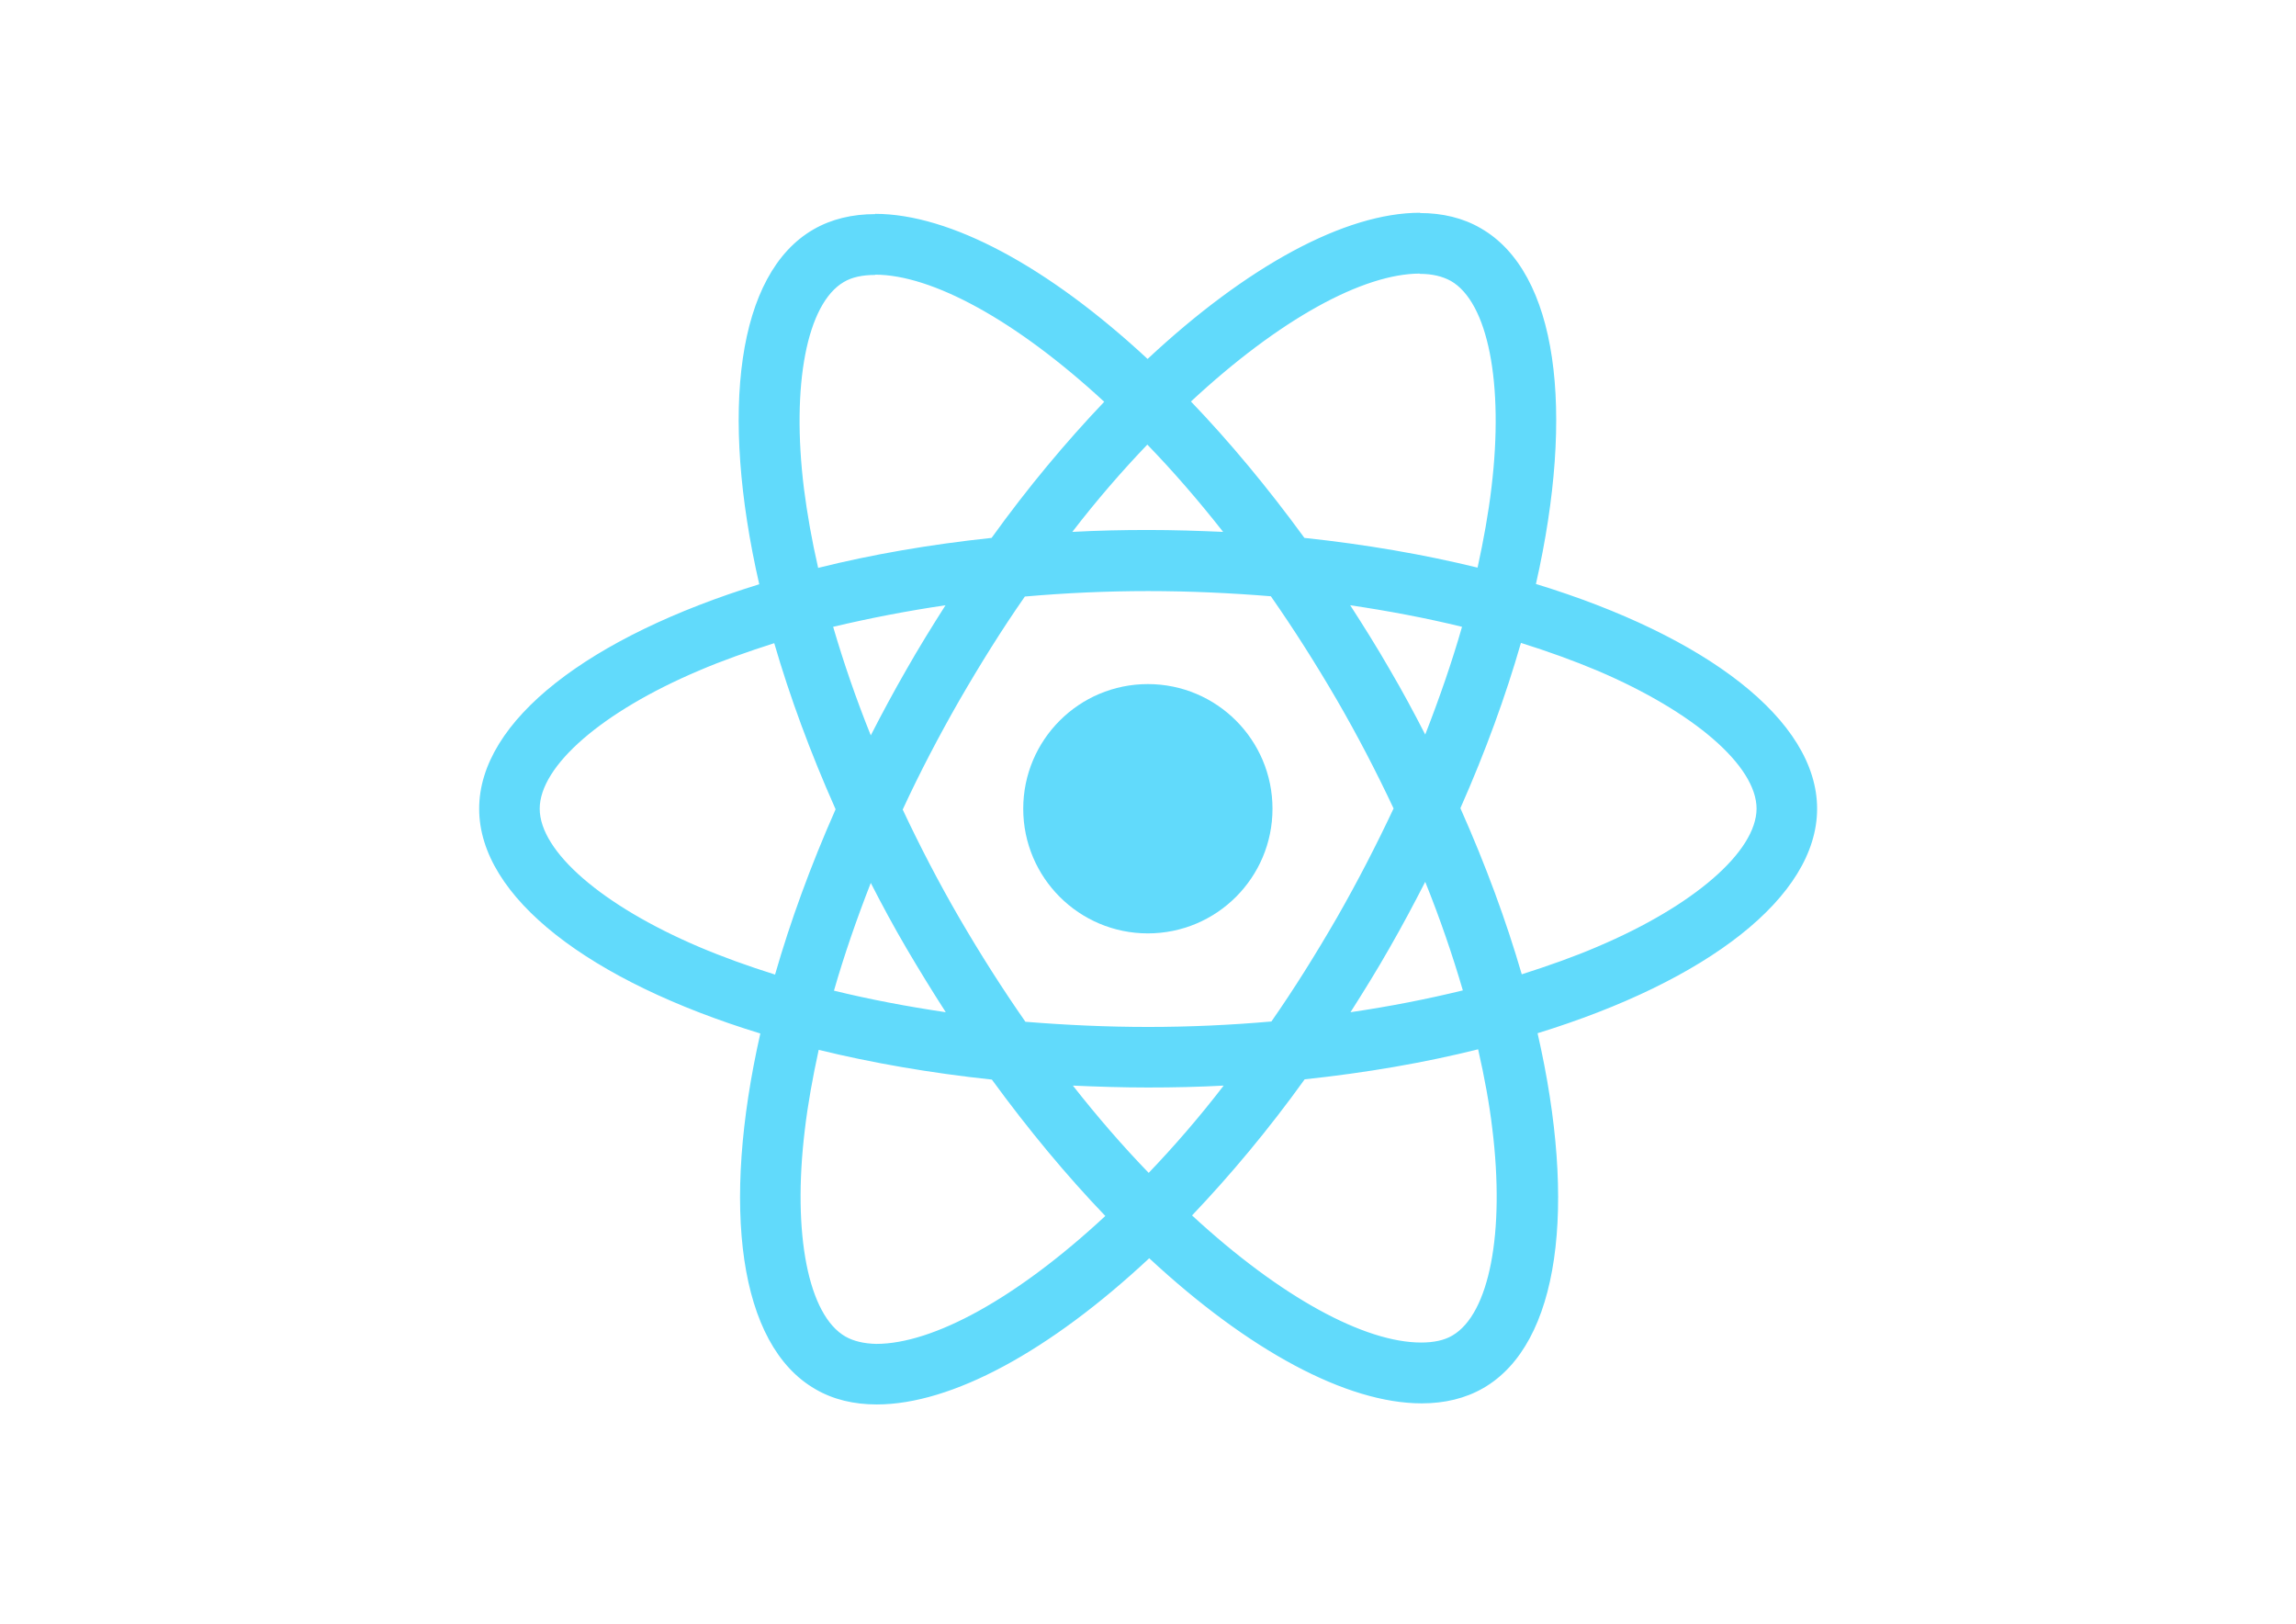
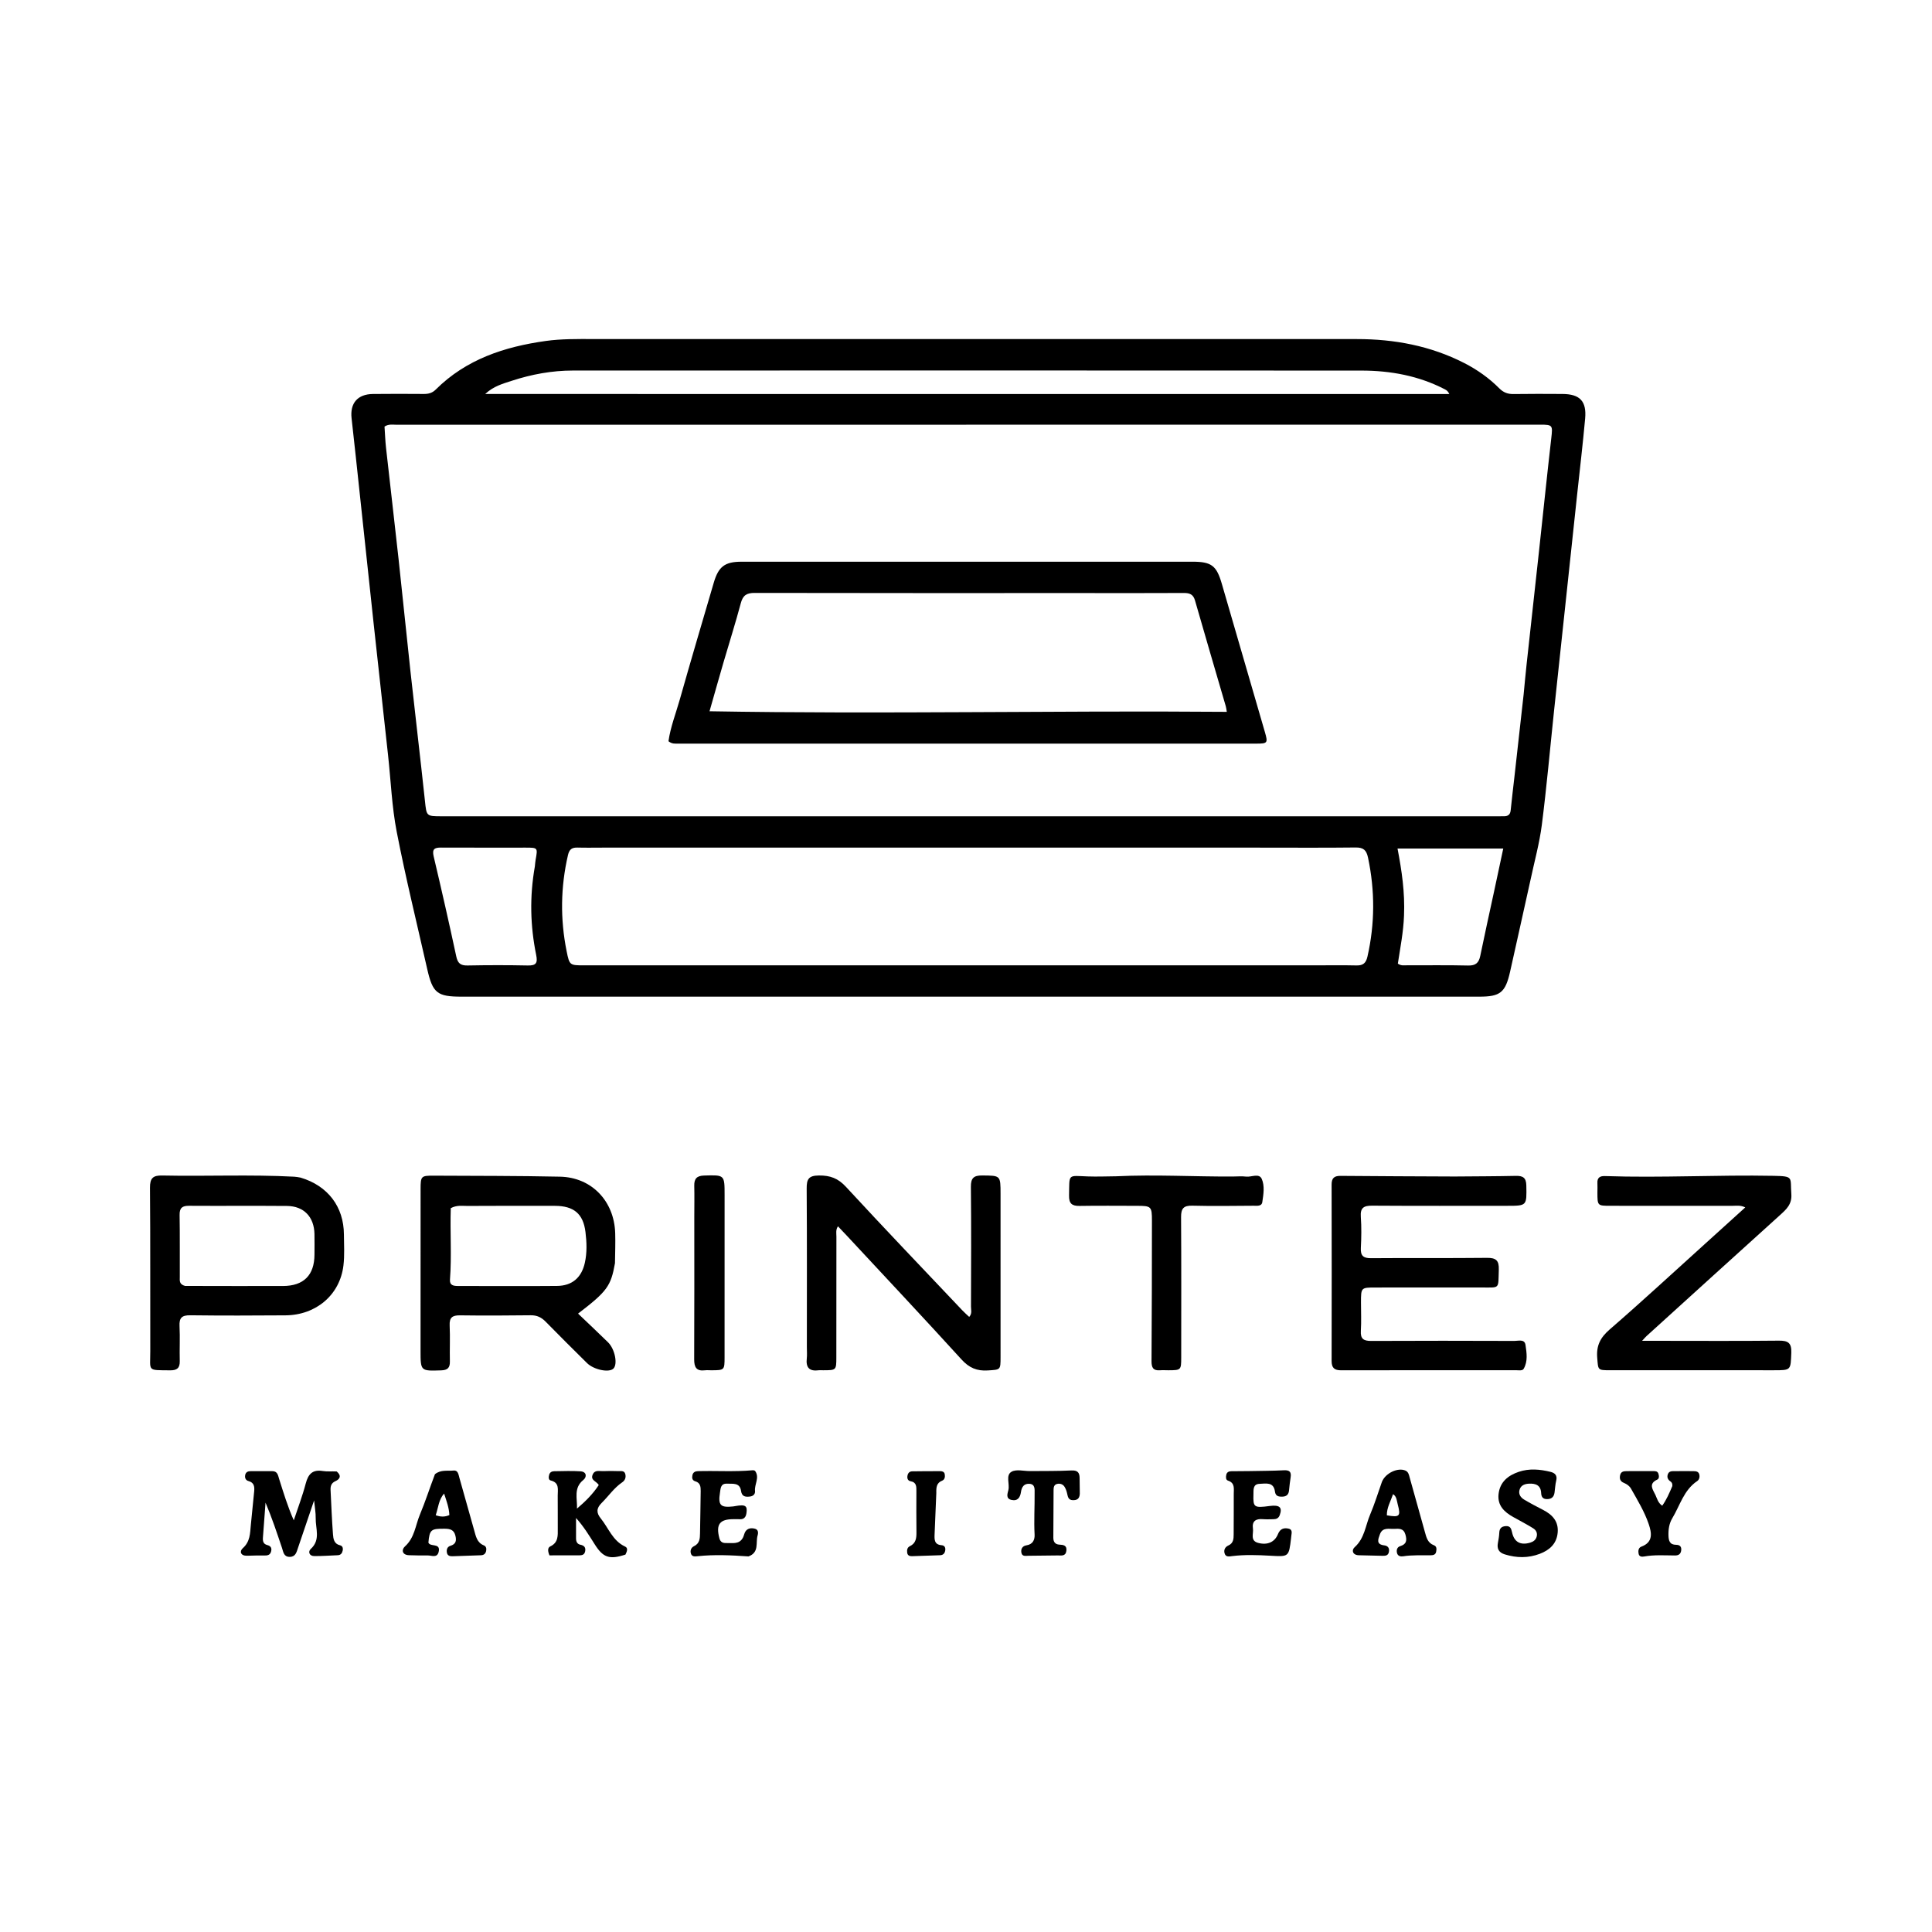
- <svg xmlns="http://www.w3.org/2000/svg" viewBox="0 0 841.9 595.3">
-   <g fill="#61DAFB">
-     <path d="M666.3 296.5c0-32.5-40.7-63.3-103.1-82.4 14.4-63.6 8-114.2-20.2-130.4-6.5-3.8-14.1-5.6-22.4-5.6v22.3c4.6 0 8.3.9 11.4 2.6 13.6 7.8 19.5 37.5 14.9 75.7-1.1 9.4-2.9 19.3-5.1 29.4-19.6-4.8-41-8.5-63.5-10.9-13.5-18.5-27.5-35.3-41.6-50 32.6-30.3 63.2-46.9 84-46.9V78c-27.5 0-63.5 19.6-99.9 53.6-36.4-33.8-72.4-53.2-99.9-53.2v22.3c20.7 0 51.4 16.5 84 46.6-14 14.7-28 31.4-41.3 49.9-22.6 2.4-44 6.1-63.6 11-2.3-10-4-19.7-5.2-29-4.7-38.2 1.1-67.9 14.6-75.8 3-1.8 6.9-2.6 11.5-2.6V78.5c-8.4 0-16 1.8-22.6 5.6-28.1 16.2-34.4 66.7-19.9 130.1-62.2 19.2-102.7 49.9-102.7 82.3 0 32.5 40.7 63.3 103.1 82.4-14.4 63.6-8 114.2 20.2 130.4 6.5 3.8 14.1 5.6 22.5 5.6 27.5 0 63.5-19.6 99.9-53.6 36.4 33.8 72.4 53.2 99.9 53.2 8.4 0 16-1.8 22.6-5.6 28.1-16.2 34.4-66.7 19.9-130.1 62-19.1 102.5-49.9 102.5-82.3zm-130.2-66.7c-3.7 12.9-8.3 26.2-13.5 39.5-4.1-8-8.4-16-13.1-24-4.6-8-9.5-15.8-14.4-23.4 14.2 2.1 27.9 4.7 41 7.9zm-45.8 106.5c-7.8 13.5-15.8 26.3-24.1 38.2-14.9 1.3-30 2-45.2 2-15.1 0-30.2-.7-45-1.9-8.3-11.9-16.4-24.6-24.2-38-7.6-13.1-14.5-26.4-20.8-39.8 6.2-13.4 13.2-26.8 20.7-39.9 7.8-13.5 15.8-26.3 24.1-38.2 14.9-1.3 30-2 45.2-2 15.1 0 30.2.7 45 1.9 8.3 11.9 16.4 24.6 24.2 38 7.6 13.1 14.5 26.4 20.8 39.8-6.3 13.4-13.2 26.8-20.7 39.9zm32.3-13c5.4 13.4 10 26.8 13.8 39.8-13.1 3.2-26.9 5.9-41.2 8 4.9-7.7 9.8-15.6 14.4-23.7 4.6-8 8.9-16.1 13-24.1zM421.2 430c-9.3-9.6-18.6-20.3-27.8-32 9 .4 18.2.7 27.5.7 9.4 0 18.7-.2 27.8-.7-9 11.7-18.3 22.4-27.5 32zm-74.4-58.9c-14.2-2.1-27.9-4.7-41-7.9 3.7-12.9 8.3-26.2 13.5-39.5 4.1 8 8.4 16 13.1 24 4.7 8 9.5 15.8 14.4 23.4zM420.7 163c9.3 9.6 18.6 20.3 27.8 32-9-.4-18.2-.7-27.5-.7-9.4 0-18.7.2-27.8.7 9-11.7 18.3-22.4 27.5-32zm-74 58.9c-4.9 7.7-9.8 15.6-14.4 23.7-4.6 8-8.9 16-13 24-5.4-13.4-10-26.8-13.8-39.8 13.1-3.1 26.9-5.8 41.2-7.9zm-90.5 125.2c-35.4-15.1-58.3-34.9-58.3-50.6 0-15.7 22.9-35.6 58.3-50.6 8.6-3.7 18-7 27.7-10.1 5.7 19.6 13.2 40 22.5 60.9-9.2 20.8-16.6 41.1-22.2 60.6-9.9-3.1-19.3-6.5-28-10.2zM310 490c-13.6-7.8-19.5-37.5-14.9-75.7 1.1-9.4 2.9-19.3 5.1-29.4 19.6 4.8 41 8.5 63.5 10.9 13.5 18.5 27.5 35.3 41.6 50-32.6 30.3-63.2 46.9-84 46.9-4.5-.1-8.3-1-11.3-2.7zm237.2-76.2c4.7 38.2-1.1 67.9-14.6 75.8-3 1.8-6.9 2.6-11.5 2.6-20.7 0-51.4-16.5-84-46.6 14-14.7 28-31.4 41.3-49.9 22.6-2.4 44-6.1 63.6-11 2.3 10.1 4.1 19.8 5.2 29.1zm38.5-66.7c-8.6 3.7-18 7-27.7 10.1-5.7-19.6-13.2-40-22.5-60.9 9.2-20.8 16.6-41.1 22.2-60.6 9.9 3.1 19.3 6.5 28.1 10.2 35.4 15.1 58.3 34.9 58.3 50.6-.1 15.7-23 35.6-58.4 50.6zM320.8 78.4z" />
-     <circle cx="420.9" cy="296.5" r="45.7" />
-     <path d="M520.5 78.1z" />
-   </g>
+ <svg xmlns="http://www.w3.org/2000/svg" version="1.1" id="Layer_1" x="0px" y="0px" width="100%" viewBox="0 0 1024 1024" enable-background="new 0 0 1024 1024" xml:space="preserve">
+   <path fill="#000000" opacity="1" stroke="none" d=" M811.092,466.864   C807.454,483.185 803.961,499.109 800.38,515.012   C797.885,526.093 795.158,528.252 784.06,528.252   C604.255,528.253 424.449,528.255 244.644,528.252   C231.674,528.251 229.319,526.362 226.41,513.5   C220.944,489.329 215.009,465.248 210.279,440.932   C207.684,427.594 207.163,413.854 205.682,400.298   C203.118,376.822 200.508,353.352 197.966,329.874   C195.495,307.054 193.092,284.228 190.648,261.405   C189.231,248.171 187.841,234.934 186.346,221.708   C185.445,213.729 189.496,208.921 197.646,208.822   C206.643,208.713 215.643,208.749 224.641,208.81   C227.091,208.826 229.113,208.306 230.94,206.485   C247.061,190.43 267.367,183.782 289.247,180.722   C297.527,179.564 305.857,179.694 314.186,179.695   C449.165,179.707 584.144,179.704 719.123,179.717   C739.049,179.719 758.195,183.268 776.09,192.425   C782.969,195.945 789.22,200.365 794.651,205.826   C796.851,208.038 799.14,208.897 802.173,208.853   C810.837,208.726 819.504,208.755 828.168,208.813   C837.366,208.875 840.995,212.622 840.157,221.864   C838.926,235.447 837.317,248.995 835.869,262.558   C834.017,279.92 832.166,297.282 830.312,314.644   C828.104,335.311 825.875,355.977 823.687,376.646   C821.552,396.822 819.775,417.044 817.206,437.164   C815.946,447.024 813.247,456.699 811.092,466.864  M807.549,368.141   C808.068,362.845 808.539,357.543 809.114,352.253   C811.289,332.26 813.515,312.272 815.69,292.279   C817.865,272.282 819.912,252.269 822.207,232.285   C823,225.377 823.007,225.074 816.23,225.075   C614.263,225.082 412.296,225.091 210.329,225.129   C208.224,225.129 205.994,224.623 203.801,226.097   C204.058,229.804 204.187,233.614 204.607,237.391   C206.789,257.053 209.108,276.699 211.257,296.365   C213.425,316.192 215.384,336.042 217.554,355.868   C220.05,378.669 222.765,401.446 225.201,424.253   C226.093,432.605 225.852,432.64 234.133,432.641   C420.436,432.643 606.739,432.643 793.042,432.642   C794.375,432.642 795.708,432.61 797.041,432.627   C799.183,432.654 800.452,431.847 800.686,429.502   C801.28,423.548 802.024,417.608 802.686,411.661   C804.268,397.453 805.837,383.245 807.549,368.141  M667.5,449.263   C551.392,449.263 435.283,449.262 319.175,449.262   C314.844,449.262 310.51,449.356 306.182,449.234   C303.27,449.152 301.778,450.018 301.042,453.193   C297.109,470.167 296.894,487.152 300.329,504.185   C301.839,511.674 301.982,511.652 309.692,511.652   C438.794,511.653 567.896,511.653 696.998,511.653   C704.327,511.653 711.66,511.53 718.986,511.702   C722.457,511.784 724.001,510.433 724.772,507.045   C728.751,489.562 728.787,472.136 725.085,454.59   C724.221,450.495 722.602,449.139 718.474,449.188   C701.818,449.383 685.158,449.266 667.5,449.263  M499.5,208.828   C589.053,208.828 678.606,208.828 768.159,208.828   C767.534,207.408 766.757,206.844 765.916,206.405   C752.008,199.152 737,196.426 721.535,196.416   C582.231,196.332 442.927,196.354 303.623,196.396   C292.559,196.399 281.74,198.395 271.246,201.829   C266.564,203.361 261.625,204.648 257.157,208.827   C338.22,208.827 418.36,208.827 499.5,208.828  M744.153,485.372   C743.836,493.988 742.145,502.452 740.89,510.744   C742.647,511.983 744.198,511.619 745.657,511.625   C756.489,511.665 767.325,511.481 778.15,511.748   C782.124,511.846 783.807,510.344 784.565,506.646   C786.867,495.409 789.37,484.214 791.784,473   C793.416,465.414 795.03,457.825 796.759,449.741   C777.722,449.741 759.416,449.741 740.721,449.741   C742.963,461.543 744.687,472.874 744.153,485.372  M283.493,459.179   C283.622,458.021 283.687,456.852 283.892,455.709   C285.044,449.293 285.056,449.268 278.655,449.262   C263.675,449.249 248.696,449.309 233.717,449.235   C230.262,449.218 228.943,450.064 229.856,453.924   C234.022,471.538 238.034,489.192 241.826,506.89   C242.612,510.555 244.086,511.796 247.781,511.724   C258.429,511.518 269.087,511.504 279.734,511.723   C284.178,511.815 285.053,510.417 284.18,506.12   C281.077,490.844 280.622,475.447 283.493,459.179  z" />
+   <path fill="#000000" opacity="1" stroke="none" d=" M771,623.573   C782.157,623.477 792.816,623.468 803.47,623.238   C807.16,623.158 808.902,624.216 808.983,628.272   C809.199,639.11 809.348,639.103 798.735,639.103   C774.916,639.103 751.096,639.195 727.279,639.031   C722.839,639.001 720.913,640.13 721.259,644.916   C721.655,650.384 721.565,655.914 721.28,661.396   C721.066,665.519 722.502,666.901 726.666,666.867   C747.153,666.698 767.642,666.914 788.128,666.689   C792.909,666.637 794.56,668.068 794.396,672.913   C794.037,683.529 795.241,682.372 785.056,682.395   C766.401,682.437 747.745,682.405 729.09,682.408   C721.355,682.409 721.354,682.413 721.35,690.378   C721.348,695.375 721.586,700.387 721.278,705.365   C721.016,709.616 722.706,710.744 726.755,710.722   C752.072,710.586 777.391,710.638 802.708,710.715   C804.834,710.722 808.08,709.607 808.551,712.853   C809.159,717.051 809.881,721.528 807.569,725.502   C806.921,726.616 805.108,726.254 803.787,726.254   C772.806,726.256 741.824,726.211 710.843,726.287   C707.212,726.296 705.78,724.971 705.787,721.325   C705.854,690.177 705.852,659.029 705.781,627.882   C705.773,624.412 707.144,623.208 710.548,623.239   C730.532,623.426 750.516,623.476 771,623.573  z" />
+   <path fill="#000000" opacity="1" stroke="none" d=" M325.948,669.517   C323.795,681.676 321.775,684.455 306.387,696.239   C311.751,701.364 317.061,706.344 322.261,711.437   C325.958,715.059 327.502,723.109 325.098,725.406   C322.742,727.657 314.725,726.016 311.117,722.442   C303.777,715.172 296.431,707.907 289.211,700.52   C286.966,698.222 284.596,697.081 281.31,697.122   C268.814,697.277 256.314,697.326 243.819,697.16   C239.796,697.106 238.122,698.288 238.329,702.549   C238.635,708.867 238.295,715.212 238.448,721.541   C238.529,724.927 237.286,726.209 233.82,726.32   C222.887,726.673 222.897,726.791 222.9,715.737   C222.907,687.243 222.892,658.749 222.92,630.255   C222.927,623.374 223.19,623.096 229.866,623.131   C252.18,623.25 274.499,623.182 296.806,623.66   C313.564,624.02 325.542,636.567 326.066,653.576   C326.225,658.735 326.028,663.905 325.948,669.517  M238.922,640.357   C238.493,652.969 239.452,665.596 238.493,678.205   C238.258,681.297 240.423,681.599 242.796,681.598   C260.265,681.593 277.736,681.723 295.204,681.569   C303.263,681.499 308.218,677.16 309.971,669.347   C311.189,663.919 310.978,658.382 310.31,652.968   C309.118,643.291 304.099,639.155 294.16,639.124   C278.687,639.076 263.214,639.1 247.741,639.171   C244.948,639.184 242.084,638.635 238.922,640.357  z" />
+   <path fill="#000000" opacity="1" stroke="none" d=" M427.653,713.983   C427.653,685.658 427.757,657.828 427.557,630.001   C427.522,625.047 428.501,623.076 434.048,623.03   C440.035,622.981 444.191,624.509 448.372,629.04   C468.708,651.081 489.454,672.744 510.068,694.528   C511.192,695.716 512.435,696.792 513.698,697.991   C515.353,696.185 514.638,694.276 514.643,692.571   C514.704,671.408 514.816,650.244 514.591,629.083   C514.542,624.436 516.059,622.989 520.57,623.026   C530.304,623.105 530.312,622.921 530.313,632.789   C530.318,661.617 530.319,690.446 530.316,719.274   C530.315,726.241 530.283,725.927 523.522,726.363   C517.739,726.735 513.642,724.961 509.643,720.568   C489.568,698.514 469.143,676.777 448.837,654.933   C447.373,653.357 445.88,651.808 444.133,649.966   C442.849,651.922 443.319,653.75 443.316,655.428   C443.275,676.758 443.299,698.088 443.276,719.418   C443.268,726.253 443.227,726.254 436.235,726.266   C435.402,726.267 434.556,726.168 433.737,726.276   C428.845,726.92 427.069,724.674 427.618,719.974   C427.829,718.165 427.653,716.312 427.653,713.983  z" />
+   <path fill="#000000" opacity="1" stroke="none" d=" M903.999,658.992   C911.048,652.617 917.827,646.473 925.022,639.953   C922.502,638.656 920.196,639.12 918.042,639.115   C896.543,639.07 875.044,639.111 853.545,639.097   C846.684,639.092 846.681,639.05 846.663,632.078   C846.658,630.411 846.764,628.739 846.661,627.079   C846.481,624.171 848.031,623.251 850.632,623.34   C880.453,624.361 910.27,622.639 940.1,623.212   C950.988,623.421 948.778,623.999 949.445,632.874   C949.851,638.281 946.798,640.996 943.401,644.063   C919.784,665.385 896.237,686.784 872.674,708.165   C872.188,708.606 871.771,709.124 870.338,710.661   C873.815,710.661 876.321,710.66 878.828,710.661   C900.16,710.665 921.493,710.801 942.823,710.575   C947.74,710.523 949.62,711.774 949.42,716.986   C949.065,726.259 949.362,726.263 940.263,726.262   C911.265,726.257 882.267,726.267 853.268,726.253   C846.696,726.25 847.085,726.185 846.558,719.596   C846.044,713.18 848.23,708.915 853.158,704.648   C870.284,689.816 886.912,674.41 903.999,658.992  z" />
+   <path fill="#000000" opacity="1" stroke="none" d=" M159.349,624.166   C173.821,628.522 182.187,639.599 182.283,654.267   C182.32,659.762 182.678,665.318 182.028,670.742   C180.163,686.303 167.551,697.038 151.284,697.16   C134.458,697.286 117.628,697.334 100.804,697.127   C96.38,697.072 94.929,698.508 95.156,702.877   C95.476,709.024 95.11,715.205 95.278,721.364   C95.379,725.07 93.822,726.343 90.227,726.303   C77.754,726.163 79.684,727.005 79.651,716.014   C79.566,687.191 79.742,658.367 79.497,629.546   C79.453,624.396 81.108,622.941 86.035,623.045   C109.347,623.538 132.675,622.443 155.983,623.675   C156.976,623.727 157.962,623.911 159.349,624.166  M98.079,681.571   C115.376,681.59 132.673,681.664 149.97,681.61   C160.967,681.575 166.622,675.871 166.679,665.012   C166.699,661.353 166.746,657.693 166.672,654.035   C166.488,644.985 161.062,639.258 152.102,639.181   C134.806,639.033 117.507,639.203 100.211,639.095   C96.654,639.073 95.132,640.157 95.196,643.944   C95.381,654.918 95.25,665.897 95.298,676.874   C95.305,678.615 94.819,680.684 98.079,681.571  z" />
+   <path fill="#000000" opacity="1" stroke="none" d=" M591.535,623.453   C612.495,622.452 632.983,623.7 653.475,623.579   C655.808,623.565 658.168,623.351 660.468,623.626   C663.305,623.966 667.342,621.677 668.749,624.834   C670.397,628.533 669.667,633.06 669.043,637.157   C668.687,639.496 666.188,639.054 664.438,639.064   C653.605,639.128 642.767,639.314 631.941,639.032   C627.257,638.911 625.965,640.61 625.995,645.096   C626.159,669.928 626.08,694.761 626.067,719.595   C626.064,726.146 625.934,726.25 619.315,726.267   C617.815,726.271 616.307,726.153 614.817,726.273   C611.252,726.558 610.308,724.867 610.331,721.489   C610.499,696.658 610.535,671.827 610.55,646.995   C610.555,639.43 610.164,639.122 602.659,639.115   C592.492,639.105 582.323,638.992 572.16,639.162   C568.116,639.229 566.534,637.849 566.621,633.665   C566.867,621.903 565.682,623.149 576.571,623.531   C581.397,623.7 586.236,623.515 591.535,623.453  z" />
+   <path fill="#000000" opacity="1" stroke="none" d=" M367.99,645   C367.996,639.171 368.106,633.84 367.974,628.515   C367.881,624.788 369.261,623.169 373.189,623.057   C384.059,622.745 384.054,622.609 384.052,633.393   C384.047,662.036 384.045,690.678 384.039,719.32   C384.038,726.186 383.976,726.244 377.073,726.276   C375.907,726.282 374.727,726.156 373.578,726.293   C369.064,726.83 367.907,724.616 367.929,720.436   C368.056,695.458 367.99,670.479 367.99,645  z" />
+   <path fill="#000000" opacity="1" stroke="none" d=" M178.464,779.904   C181.188,782.236 180.097,784.005 177.833,785.018   C175.536,786.046 175.103,787.715 175.209,789.833   C175.6,797.635 175.897,805.444 176.484,813.231   C176.664,815.615 177.026,818.288 180.22,819.037   C181.541,819.347 181.909,820.493 181.635,821.818   C181.332,823.278 180.589,824.239 178.993,824.303   C174.841,824.471 170.688,824.78 166.538,824.75   C163.866,824.731 163.191,822.361 164.688,821.002   C170.062,816.12 167.201,810.169 167.326,804.642   C167.389,801.849 166.842,799.042 166.476,795.25   C163.437,804.217 160.686,812.352 157.919,820.482   C157.172,822.676 156.68,825.144 153.589,825.177   C150.346,825.212 150.174,822.523 149.457,820.398   C146.756,812.398 144.105,804.381 140.74,796.445   C140.273,802.639 139.792,808.832 139.35,815.027   C139.223,816.798 139.532,818.364 141.617,818.902   C143.292,819.334 144.18,820.265 143.727,822.174   C143.219,824.31 141.741,824.485 139.931,824.456   C136.94,824.407 133.945,824.472 130.955,824.569   C127.506,824.681 126.81,822.23 128.685,820.574   C132.618,817.099 132.518,812.724 132.944,808.3   C133.518,802.35 134.139,796.405 134.718,790.455   C134.96,787.975 134.71,785.804 131.721,784.994   C130.263,784.599 129.672,783.393 129.945,781.858   C130.237,780.219 131.428,779.752 132.863,779.743   C136.69,779.718 140.518,779.758 144.345,779.746   C147.111,779.738 147.358,782.004 147.934,783.825   C150.23,791.087 152.433,798.379 155.705,805.813   C157.853,799.314 160.315,792.897 162.047,786.289   C163.356,781.294 165.648,778.786 171.054,779.666   C173.327,780.036 175.702,779.775 178.464,779.904  z" />
+   <path fill="#000000" opacity="1" stroke="none" d=" M331.5,823.963   C323.004,826.747 319.658,825.575 315.217,818.525   C312.241,813.799 309.329,809.033 305.311,804.57   C305.311,808.165 305.303,811.761 305.314,815.356   C305.319,816.997 305.842,818.38 307.624,818.739   C309.612,819.14 310.545,820.166 310.146,822.227   C309.704,824.509 307.884,824.351 306.24,824.363   C301.129,824.399 296.018,824.376 291.221,824.376   C290.261,822.077 290.213,820.306 291.693,819.607   C295.957,817.589 295.659,813.926 295.634,810.227   C295.596,804.394 295.666,798.561 295.604,792.728   C295.571,789.548 296.66,785.86 291.897,784.691   C290.62,784.378 290.737,782.804 291.073,781.636   C291.446,780.344 292.464,779.791 293.73,779.782   C298.395,779.747 303.078,779.503 307.719,779.835   C311.036,780.072 311.07,782.892 309.198,784.394   C303.881,788.658 306.04,794.235 305.814,799.578   C310.266,795.824 314.265,791.831 317.358,787.107   C316.131,785.02 312.927,784.641 314.079,781.694   C315.183,778.868 317.662,779.829 319.677,779.728   C322.336,779.594 325.009,779.646 327.674,779.719   C329.098,779.759 330.926,779.319 331.426,781.301   C331.861,783.024 331.347,784.593 329.77,785.669   C325.437,788.626 322.523,792.988 318.872,796.612   C316.015,799.448 316.047,801.861 318.427,804.805   C322.554,809.908 324.717,816.656 331.311,819.706   C333.014,820.493 332.343,822.275 331.5,823.963  z" />
+   <path fill="#000000" opacity="1" stroke="none" d=" M230.528,781.362   C233.691,778.813 237.198,779.764 240.421,779.415   C242.741,779.163 242.994,781.475 243.49,783.264   C246.061,792.54 248.67,801.806 251.319,811.059   C252.224,814.221 252.77,817.616 256.462,819.092   C257.627,819.557 257.947,820.772 257.655,822.07   C257.309,823.604 256.36,824.274 254.828,824.324   C249.849,824.484 244.872,824.695 239.893,824.842   C238.504,824.883 237.169,824.628 236.865,822.934   C236.567,821.276 237.076,819.81 238.735,819.308   C241.683,818.417 242.023,816.578 241.367,813.915   C240.606,810.83 238.576,810.288 235.786,810.254   C228.427,810.166 227.674,810.716 227.063,817.648   C227.266,817.905 227.422,818.24 227.685,818.4   C229.516,819.516 233.46,818.298 232.515,822.461   C231.729,825.918 228.874,824.417 226.732,824.42   C223.408,824.426 220.08,824.432 216.759,824.298   C213.083,824.148 212.698,821.369 214.631,819.638   C219.776,815.026 220.186,808.445 222.574,802.733   C225.454,795.845 227.736,788.707 230.528,781.362  M235.372,791.606   C232.482,794.913 232.292,799.145 230.942,803.098   C233.619,804.056 235.8,804.049 238.179,803.02   C238.012,799.178 236.708,795.647 235.372,791.606  z" />
+   <path fill="#000000" opacity="1" stroke="none" d=" M732.421,785.485   C734.248,780.729 741.011,777.639 744.972,779.465   C746.537,780.187 746.773,781.755 747.171,783.174   C749.867,792.762 752.552,802.353 755.211,811.951   C756.016,814.855 756.667,817.772 759.998,819.014   C761.564,819.598 761.446,821.074 761.192,822.433   C760.871,824.152 759.518,824.309 758.144,824.333   C753.329,824.419 748.505,824.111 743.706,824.865   C742.357,825.077 740.898,824.783 740.469,823.208   C740.04,821.635 740.437,820.022 742.119,819.501   C745.499,818.455 745.79,816.488 744.908,813.373   C743.932,809.928 741.437,810.221 738.993,810.332   C736.169,810.46 732.755,809.335 731.355,813.271   C730.425,815.886 729.253,818.539 733.674,819.074   C735.67,819.316 736.55,820.584 736.137,822.609   C735.739,824.567 734.23,824.641 732.669,824.606   C728.515,824.511 724.361,824.432 720.208,824.317   C716.872,824.224 716.22,821.627 717.994,820.045   C723.275,815.337 723.711,808.58 726.207,802.736   C728.553,797.245 730.281,791.491 732.421,785.485  M738.353,791.936   C737.104,795.626 734.989,799.083 735.058,803.153   C741.844,804.327 742.517,803.654 740.838,797.4   C740.302,795.407 740.309,793.187 738.353,791.936  z" />
+   <path fill="#000000" opacity="1" stroke="none" d=" M396.71,824.931   C387.477,824.293 378.673,823.881 369.863,824.809   C368.34,824.969 366.673,825.221 366.16,823.293   C365.74,821.719 366.337,820.229 367.862,819.498   C370.818,818.081 370.984,815.477 371.025,812.744   C371.139,805.256 371.305,797.769 371.379,790.28   C371.4,788.08 371.226,785.9 368.5,785.113   C366.888,784.648 366.689,783.333 366.993,781.896   C367.326,780.326 368.457,779.778 369.923,779.738   C379.569,779.471 389.229,780.142 398.867,779.275   C399.325,779.234 400.031,779.362 400.25,779.672   C402.721,783.173 399.809,786.685 400.174,790.232   C400.348,791.918 399.196,793.006 397.447,793.204   C395.108,793.47 393.209,793.283 392.77,790.225   C392.12,785.693 388.402,786.521 385.338,786.379   C381.87,786.218 381.948,788.965 381.598,791.185   C380.553,797.821 381.898,799.179 388.62,798.442   C389.611,798.333 390.585,798.06 391.577,797.973   C393.63,797.791 395.934,797.565 395.76,800.617   C395.628,802.947 395.258,805.448 391.864,805.214   C390.87,805.145 389.867,805.198 388.869,805.195   C381.401,805.172 379.376,807.947 381.278,815.296   C381.823,817.401 383.207,817.913 384.961,817.844   C388.171,817.717 391.837,818.743 393.81,814.916   C394.339,813.889 394.476,812.632 395.108,811.693   C396.285,809.946 398.221,809.777 400.037,810.223   C401.93,810.689 401.986,812.327 401.535,813.871   C400.422,817.686 402.553,822.809 396.71,824.931  z" />
+   <path fill="#000000" opacity="1" stroke="none" d=" M662.017,779.705   C668.503,779.582 674.5,779.588 680.48,779.28   C683.409,779.129 684.518,780.09 684.066,782.983   C683.708,785.28 683.433,787.592 683.22,789.907   C683.017,792.107 681.907,793.194 679.692,793.258   C677.688,793.315 676.074,793.035 675.747,790.552   C675.054,785.302 670.891,786.346 667.599,786.461   C663.959,786.588 664.431,789.679 664.353,792.112   C664.133,798.937 664.683,799.308 672.929,798.208   C678.226,797.502 679.781,798.94 678.301,802.999   C677.657,804.765 676.464,805.207 674.859,805.219   C673.027,805.232 671.184,805.342 669.365,805.186   C665.615,804.865 663.502,806.21 664.085,810.233   C664.473,812.906 662.49,816.588 666.818,817.756   C671.658,819.062 675.621,817.442 677.358,813.084   C678.494,810.236 680.519,809.679 682.884,810.185   C685.519,810.749 684.384,813.048 684.339,814.761   C684.334,814.927 684.311,815.093 684.291,815.258   C683.112,825.282 683.121,825.118 673.158,824.556   C666.52,824.182 659.847,823.952 653.2,824.75   C651.583,824.944 649.653,825.473 649.039,823.241   C648.543,821.44 649.346,819.905 651.072,819.133   C653.729,817.947 653.859,815.671 653.865,813.272   C653.881,806.109 653.946,798.946 653.915,791.784   C653.903,789.063 654.66,786.005 650.86,784.765   C649.62,784.36 649.708,782.853 649.95,781.678   C650.23,780.315 651.268,779.809 652.53,779.784   C655.526,779.725 658.524,779.728 662.017,779.705  z" />
+   <path fill="#000000" opacity="1" stroke="none" d=" M804.618,805.46   C803.56,804.895 802.832,804.492 802.105,804.089   C797.316,801.439 793.613,797.954 794.263,791.939   C794.956,785.52 799.255,782.021 804.991,780.094   C810.535,778.231 816.156,778.734 821.723,780.095   C824.092,780.674 825.528,781.912 824.822,784.759   C824.306,786.84 824.237,789.029 823.926,791.164   C823.585,793.512 822.219,794.605 819.824,794.56   C817.664,794.519 816.932,793.269 816.844,791.369   C816.646,787.116 813.863,786.185 810.317,786.381   C808.243,786.496 806.275,787.157 805.497,789.296   C804.619,791.71 805.825,793.618 807.802,794.805   C811.075,796.77 814.478,798.528 817.873,800.281   C822.835,802.843 826.184,806.412 825.59,812.437   C825.013,818.292 821.266,821.596 816.131,823.55   C810.001,825.881 803.791,825.787 797.546,823.844   C794.439,822.878 793.326,820.922 793.918,817.788   C794.256,815.997 794.578,814.182 794.65,812.369   C794.739,810.107 795.804,809.052 797.993,808.882   C800.384,808.697 800.965,810.009 801.41,812.123   C802.511,817.344 805.896,819.151 810.996,817.643   C812.709,817.137 814.008,816.196 814.472,814.42   C814.954,812.58 814.196,811.045 812.71,810.095   C810.197,808.488 807.543,807.102 804.618,805.46  z" />
+   <path fill="#000000" opacity="1" stroke="none" d=" M886.371,787.646   C886.488,786.398 886.12,785.681 885.381,785.188   C883.944,784.23 883.409,782.897 884.016,781.311   C884.7,779.527 886.406,779.765 887.865,779.742   C891.026,779.692 894.189,779.716 897.351,779.738   C898.703,779.747 900.171,779.786 900.627,781.385   C901.013,782.739 900.677,784.243 899.533,785.012   C892.439,789.779 890.43,797.911 886.367,804.674   C884.696,807.455 884.235,810.546 884.324,813.795   C884.401,816.627 884.971,818.757 888.393,818.781   C890.134,818.793 891.26,819.564 891.093,821.529   C890.922,823.548 889.812,824.444 887.801,824.434   C882.318,824.405 876.823,823.997 871.367,824.986   C870.196,825.198 868.844,825.079 868.525,823.647   C868.193,822.156 868.316,820.357 869.931,819.762   C876.388,817.381 875.397,812.35 873.843,807.769   C871.598,801.154 867.92,795.137 864.489,789.052   C863.644,787.553 862.254,786.603 860.681,785.952   C858.847,785.192 858.272,783.889 858.675,781.959   C859.078,780.027 860.451,779.744 862.033,779.735   C866.693,779.709 871.353,779.681 876.012,779.717   C877.132,779.726 878.458,779.603 878.962,781.016   C879.374,782.167 879.48,783.707 878.394,784.211   C873.464,786.495 876.116,789.568 877.434,792.409   C878.315,794.308 878.764,796.534 881.013,798.051   C883.276,794.903 884.76,791.438 886.371,787.646  z" />
+   <path fill="#000000" opacity="1" stroke="none" d=" M572.316,791.716   C572.185,794.602 570.605,795.19 568.55,795.125   C566.366,795.056 565.994,793.48 565.633,791.744   C565.367,790.471 564.934,789.159 564.251,788.066   C563.403,786.708 561.958,786.151 560.337,786.503   C558.69,786.861 558.427,788.232 558.416,789.597   C558.346,798.08 558.307,806.563 558.289,815.045   C558.285,817.155 559.213,818.581 561.497,818.685   C563.671,818.785 565.591,819.074 565.19,822.01   C564.783,824.985 562.517,824.394 560.585,824.417   C555.432,824.48 550.278,824.508 545.124,824.586   C543.643,824.609 541.854,825.07 541.397,823.113   C540.92,821.067 541.863,819.387 544.042,819.057   C547.475,818.537 548.504,816.063 548.357,813.32   C547.964,806 548.439,798.7 548.368,791.395   C548.35,789.489 548.773,786.604 545.541,786.444   C542.661,786.301 541.504,788.216 541.126,790.836   C540.721,793.642 539.403,795.703 536.19,795.014   C532.949,794.319 533.985,791.719 534.459,789.752   C535.256,786.448 532.88,781.876 536.18,780.025   C538.702,778.61 542.64,779.733 545.948,779.7   C553.264,779.629 560.588,779.726 567.891,779.372   C571.068,779.218 572.16,780.443 572.214,783.272   C572.265,785.933 572.294,788.594 572.316,791.716  z" />
+   <path fill="#000000" opacity="1" stroke="none" d=" M496.267,791.303   C495.953,798.902 495.639,806.05 495.353,813.199   C495.243,815.958 495.155,818.687 499.045,818.989   C500.693,819.116 501.25,820.297 500.978,821.856   C500.717,823.354 499.833,824.246 498.285,824.305   C493.299,824.496 488.313,824.676 483.325,824.81   C482.07,824.844 481.008,824.413 480.825,822.939   C480.651,821.531 480.852,820.184 482.256,819.51   C485.557,817.926 485.782,815.088 485.737,811.929   C485.633,804.768 485.7,797.604 485.707,790.442   C485.709,788.065 485.873,785.661 482.635,785.087   C481.276,784.846 480.775,783.755 480.934,782.447   C481.113,780.978 481.874,779.865 483.453,779.838   C488.447,779.751 493.442,779.749 498.437,779.751   C499.488,779.752 500.464,780.112 500.713,781.282   C501.013,782.691 500.712,784.245 499.401,784.759   C496.416,785.929 496.181,788.245 496.267,791.303  z" />
+   <path fill="#000000" opacity="1" stroke="none" d=" M501,297.718   C544.993,297.716 588.487,297.712 631.98,297.717   C642.133,297.718 644.782,299.748 647.601,309.462   C655.207,335.67 662.843,361.869 670.44,388.079   C672.086,393.756 671.821,394.138 666.012,394.139   C563.862,394.154 461.711,394.151 359.56,394.135   C357.926,394.134 356.202,394.398 354.307,392.872   C355.349,385.403 358.224,378.124 360.325,370.684   C366.161,350.025 372.279,329.446 378.31,308.842   C380.817,300.278 384.171,297.726 393.017,297.721   C428.845,297.704 464.672,297.716 501,297.718  M574.5,314.338   C516.341,314.34 458.181,314.383 400.022,314.259   C395.824,314.25 393.78,315.438 392.663,319.625   C389.83,330.234 386.495,340.708 383.419,351.253   C381.013,359.5 378.695,367.771 376.066,376.984   C467.938,378.569 558.909,376.554 650.232,377.293   C649.986,375.905 649.92,375.1 649.698,374.34   C644.249,355.641 638.734,336.962 633.369,318.239   C632.445,315.012 630.549,314.277 627.493,314.294   C610.163,314.392 592.831,314.34 574.5,314.338  z" />
</svg>
